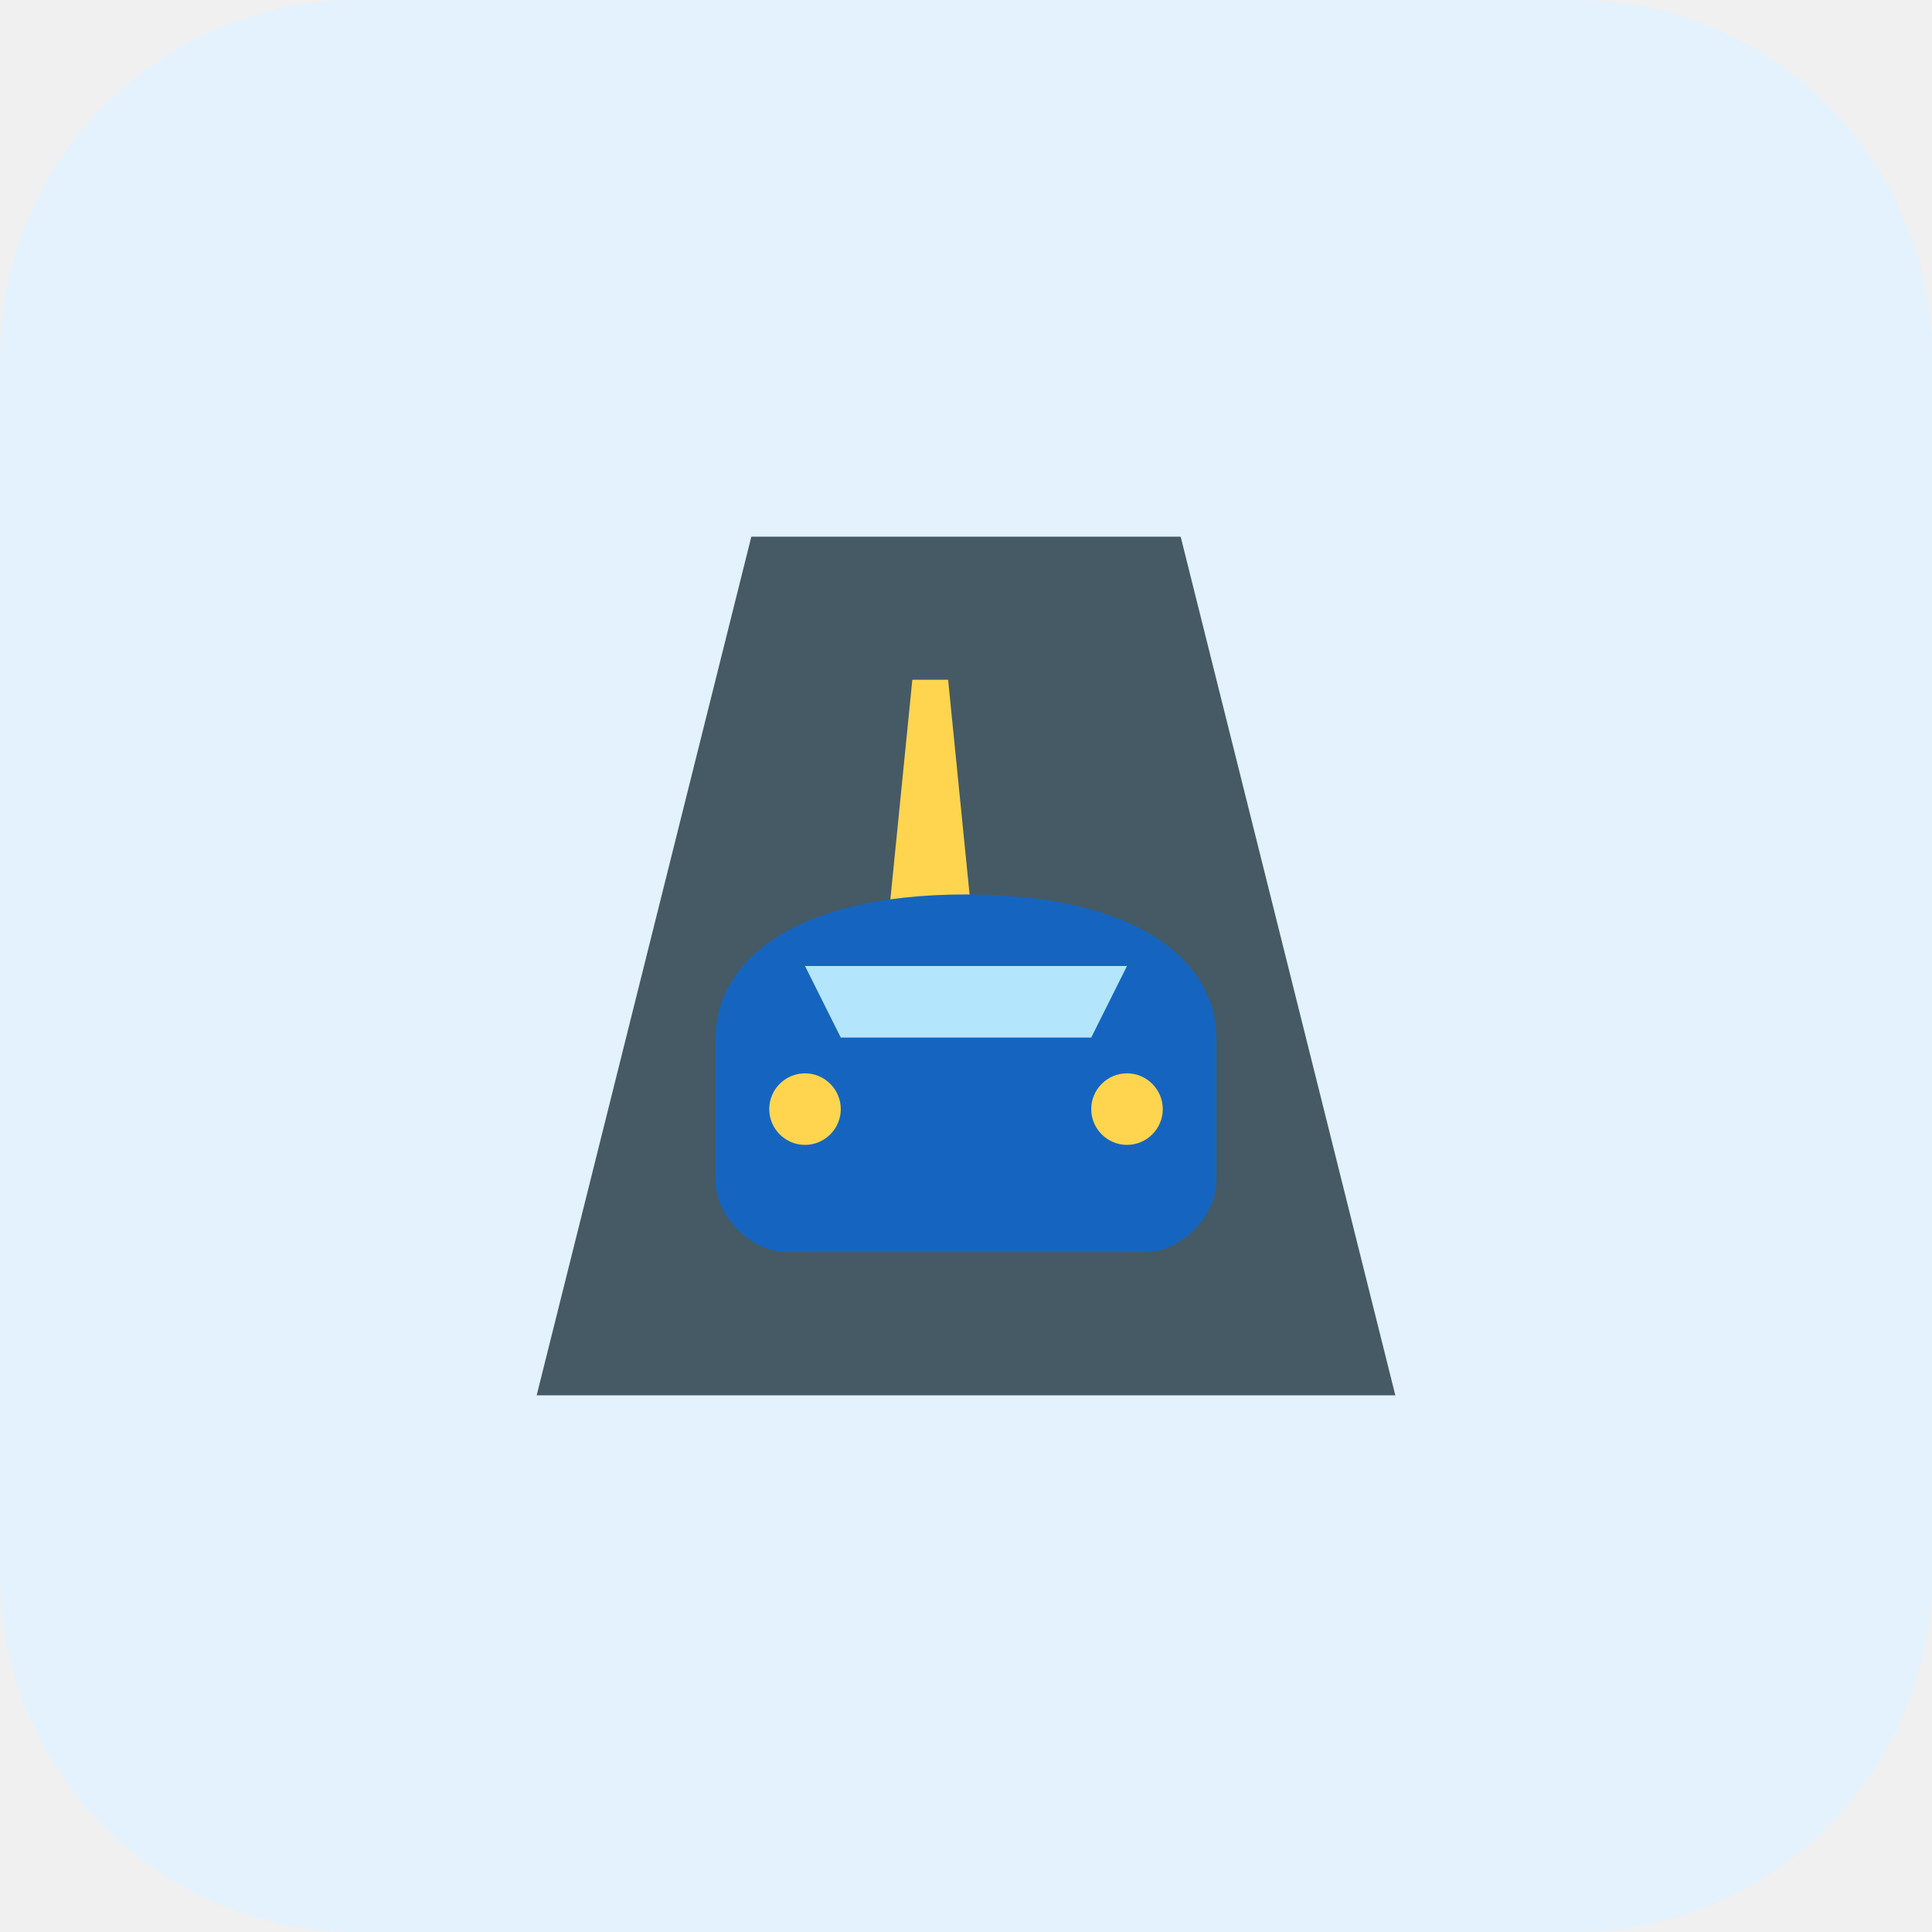
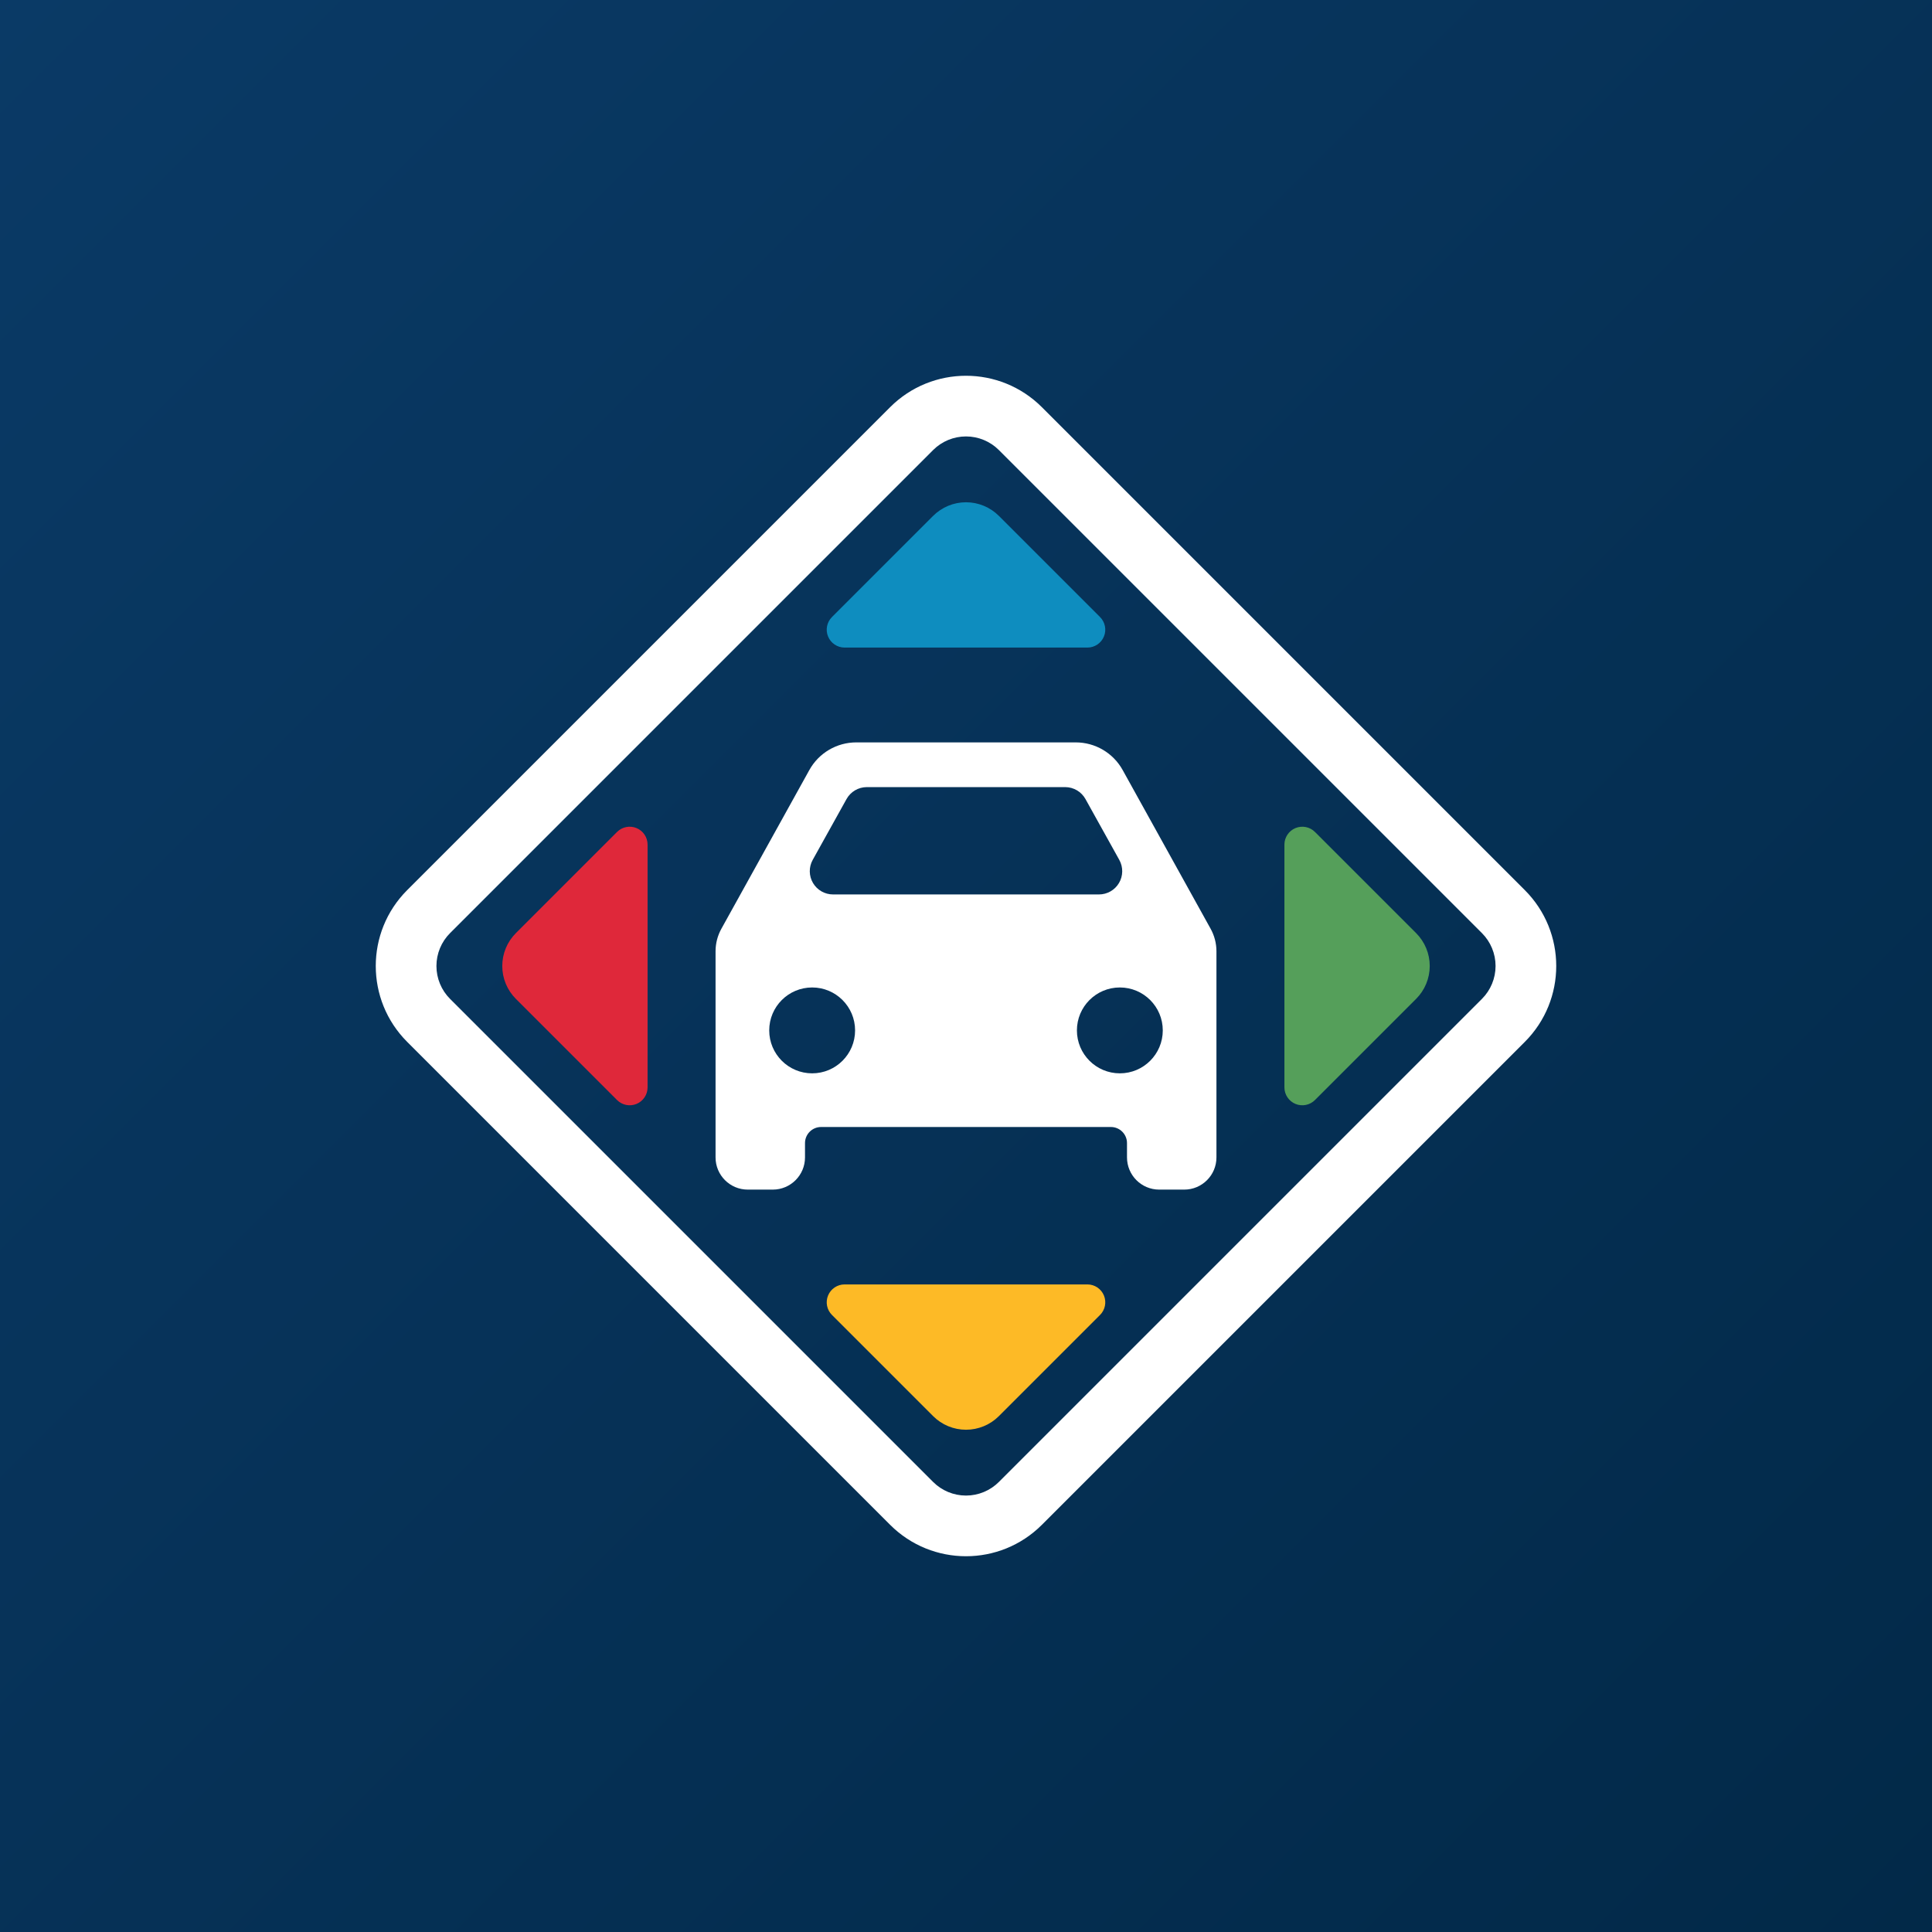
<svg xmlns="http://www.w3.org/2000/svg" width="512" height="512" viewBox="0 0 108 108">
-   <rect width="108" height="108" fill="#E3F2FD" rx="20" ry="20" />
-   <path fill="#455A64" d="M30,78 L42,30 L66,30 L78,78 Z" />
-   <path fill="#FFD54F" d="M51,38 L53,38 L56,68 L48,68 Z" />
-   <path fill="#1565C0" d="M40,58 C40,54 44,50 54,50 C64,50 68,54 68,58 L68,66 C68,68 66,70 64,70 L44,70 C42,70 40,68 40,66 Z" />
-   <path fill="#B3E5FC" d="M45,54 L63,54 L61,58 L47,58 Z" />
-   <path fill="#FFD54F" d="M43,62 C43,60.9 43.9,60 45,60 C46.1,60 47,60.9 47,62 C47,63.1 46.1,64 45,64 C43.9,64 43,63.1 43,62 Z" />
-   <path fill="#FFD54F" d="M61,62 C61,60.9 61.9,60 63,60 C64.1,60 65,60.9 65,62 C65,63.1 64.1,64 63,64 C61.9,64 61,63.1 61,62 Z" />
+   <defs>
+     <linearGradient id="bg" gradientUnits="userSpaceOnUse" x1="0" y1="0" x2="108" y2="108">
+       <stop offset="0" stop-color="#0A3A66" />
+       <stop offset="1" stop-color="#022948" />
+     </linearGradient>
+   </defs>
+   <path fill="url(#bg)" d="M0,0H108V108H0Z" />
+   <path fill="#FFFFFF" fill-rule="evenodd" d="M58.24,22.76L85.24,49.76A6,6 0 0,1 85.24,58.24L58.24,85.24A6,6 0 0,1 49.76,85.24L22.76,58.24A6,6 0 0,1 22.76,49.76L49.76,22.76A6,6 0 0,1 58.24,22.76ZM55.84,25.16L82.84,52.16A2.6,2.6 0 0,1 82.84,55.84L55.84,82.84A2.6,2.6 0 0,1 52.16,82.84L25.16,55.84A2.6,2.6 0 0,1 25.16,52.16L52.16,25.16A2.6,2.6 0 0,1 55.84,25.16Z" />
+   <path fill="#0E8DBF" d="M55.84,28.84L61.49,34.49A1,1 0 0,1 60.79,36.2L47.21,36.2A1,1 0 0,1 46.51,34.49L52.16,28.84A2.6,2.6 0 0,1 55.84,28.84Z" />
+   <path fill="#559F5A" d="M79.16,55.84L73.51,61.49A1,1 0 0,1 71.8,60.79L71.8,47.21A1,1 0 0,1 73.51,46.51L79.16,52.16A2.6,2.6 0 0,1 79.16,55.84Z" />
+   <path fill="#FDBA26" d="M52.16,79.16L46.51,73.51A1,1 0 0,1 47.21,71.8L60.79,71.8A1,1 0 0,1 61.49,73.51L55.84,79.16A2.6,2.6 0 0,1 52.16,79.16Z" />
+   <path fill="#DF283A" d="M28.84,52.16L34.49,46.51A1,1 0 0,1 36.2,47.21L36.2,60.79A1,1 0 0,1 34.49,61.49L28.84,55.84A2.6,2.6 0 0,1 28.84,52.16Z" />
+   <path fill="#FFFFFF" fill-rule="evenodd" d="M47.87,41.5L60.13,41.5A3,3 0 0,1 62.76,43.05L67.67,51.91A2.6,2.6 0 0,1 68,53.17L68,64.7A1.8,1.8 0 0,1 66.2,66.5L64.8,66.5A1.8,1.8 0 0,1 63,64.7L63,63.9A0.9,0.9 0 0,0 62.1,63L45.9,63A0.9,0.9 0 0,0 45,63.9L45,64.7A1.8,1.8 0 0,1 43.2,66.5L41.8,66.5A1.8,1.8 0 0,1 40,64.7L40,53.17A2.6,2.6 0 0,1 40.33,51.91L45.24,43.05A3,3 0 0,1 47.87,41.5ZM48.45,44L59.55,44A1.3,1.3 0 0,1 60.68,44.67L62.57,48.07A1.3,1.3 0 0,1 61.43,50L46.57,50A1.3,1.3 0 0,1 45.43,48.07L47.32,44.67A1.3,1.3 0 0,1 48.45,44ZM47.8,57.6A2.4,2.4 0 0,1 43,57.6A2.4,2.4 0 0,1 47.8,57.6ZM65,57.6A2.4,2.4 0 0,1 60.2,57.6A2.4,2.4 0 0,1 65,57.6Z" />
</svg>
